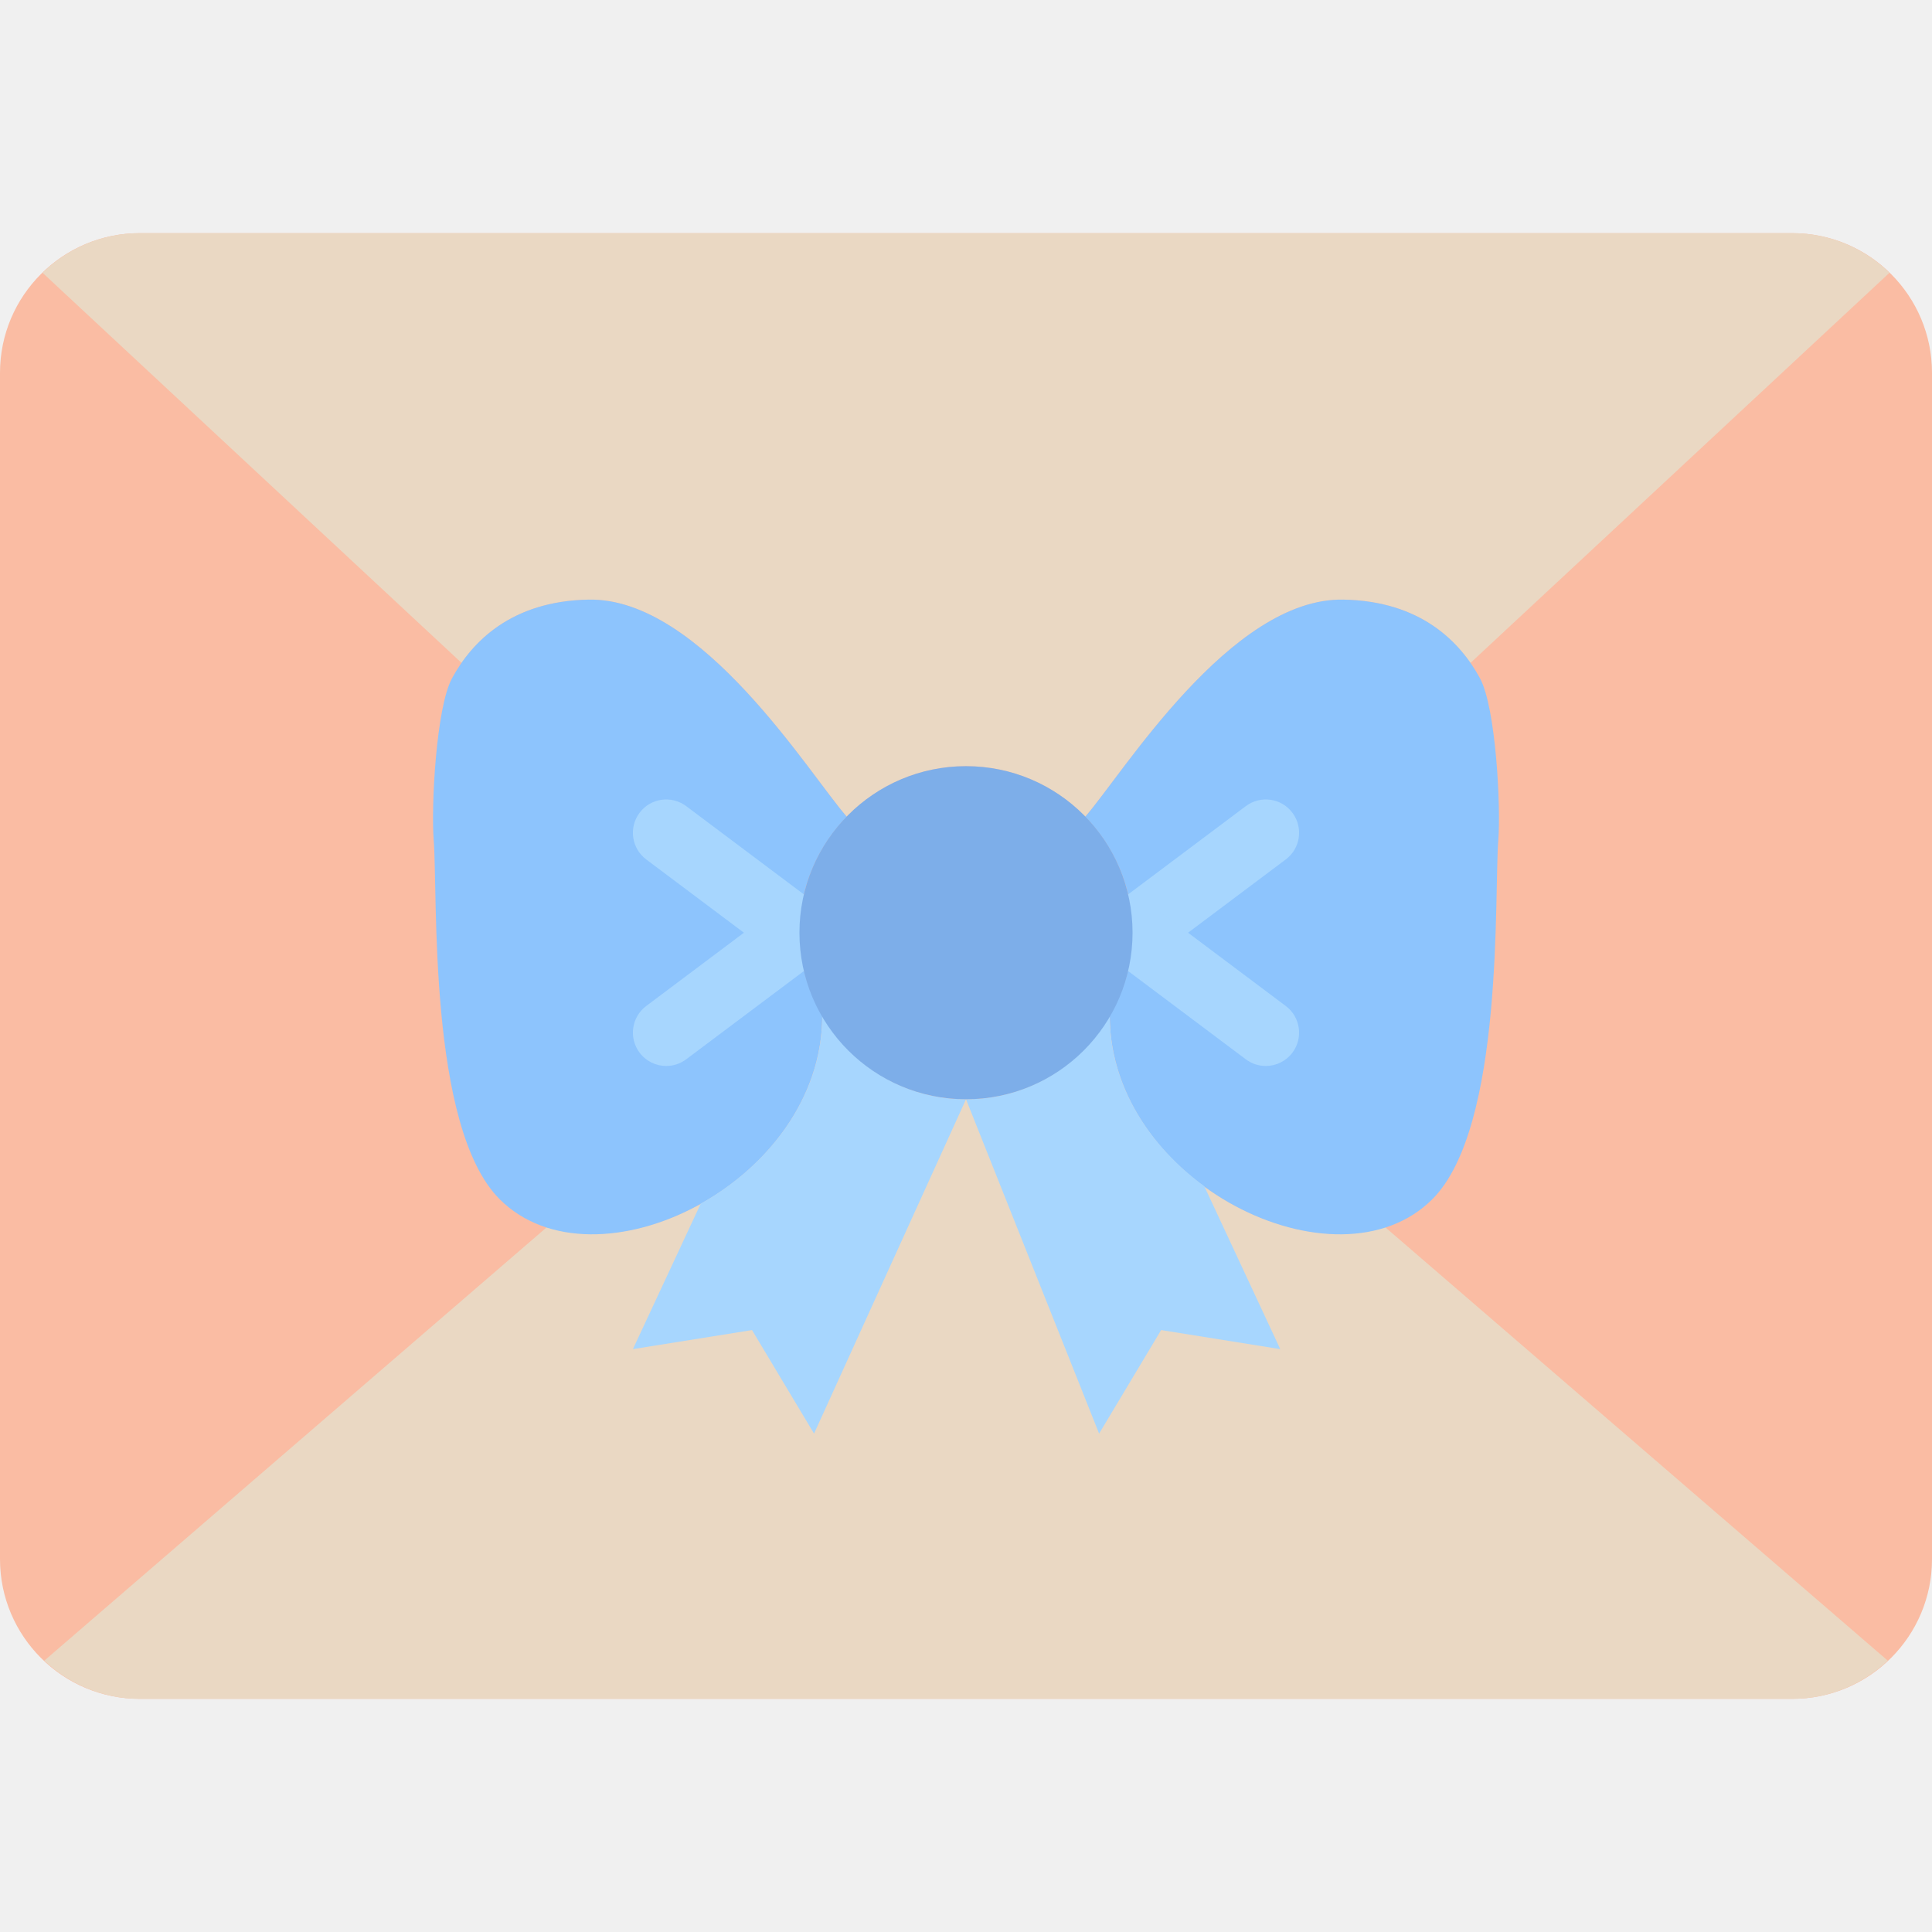
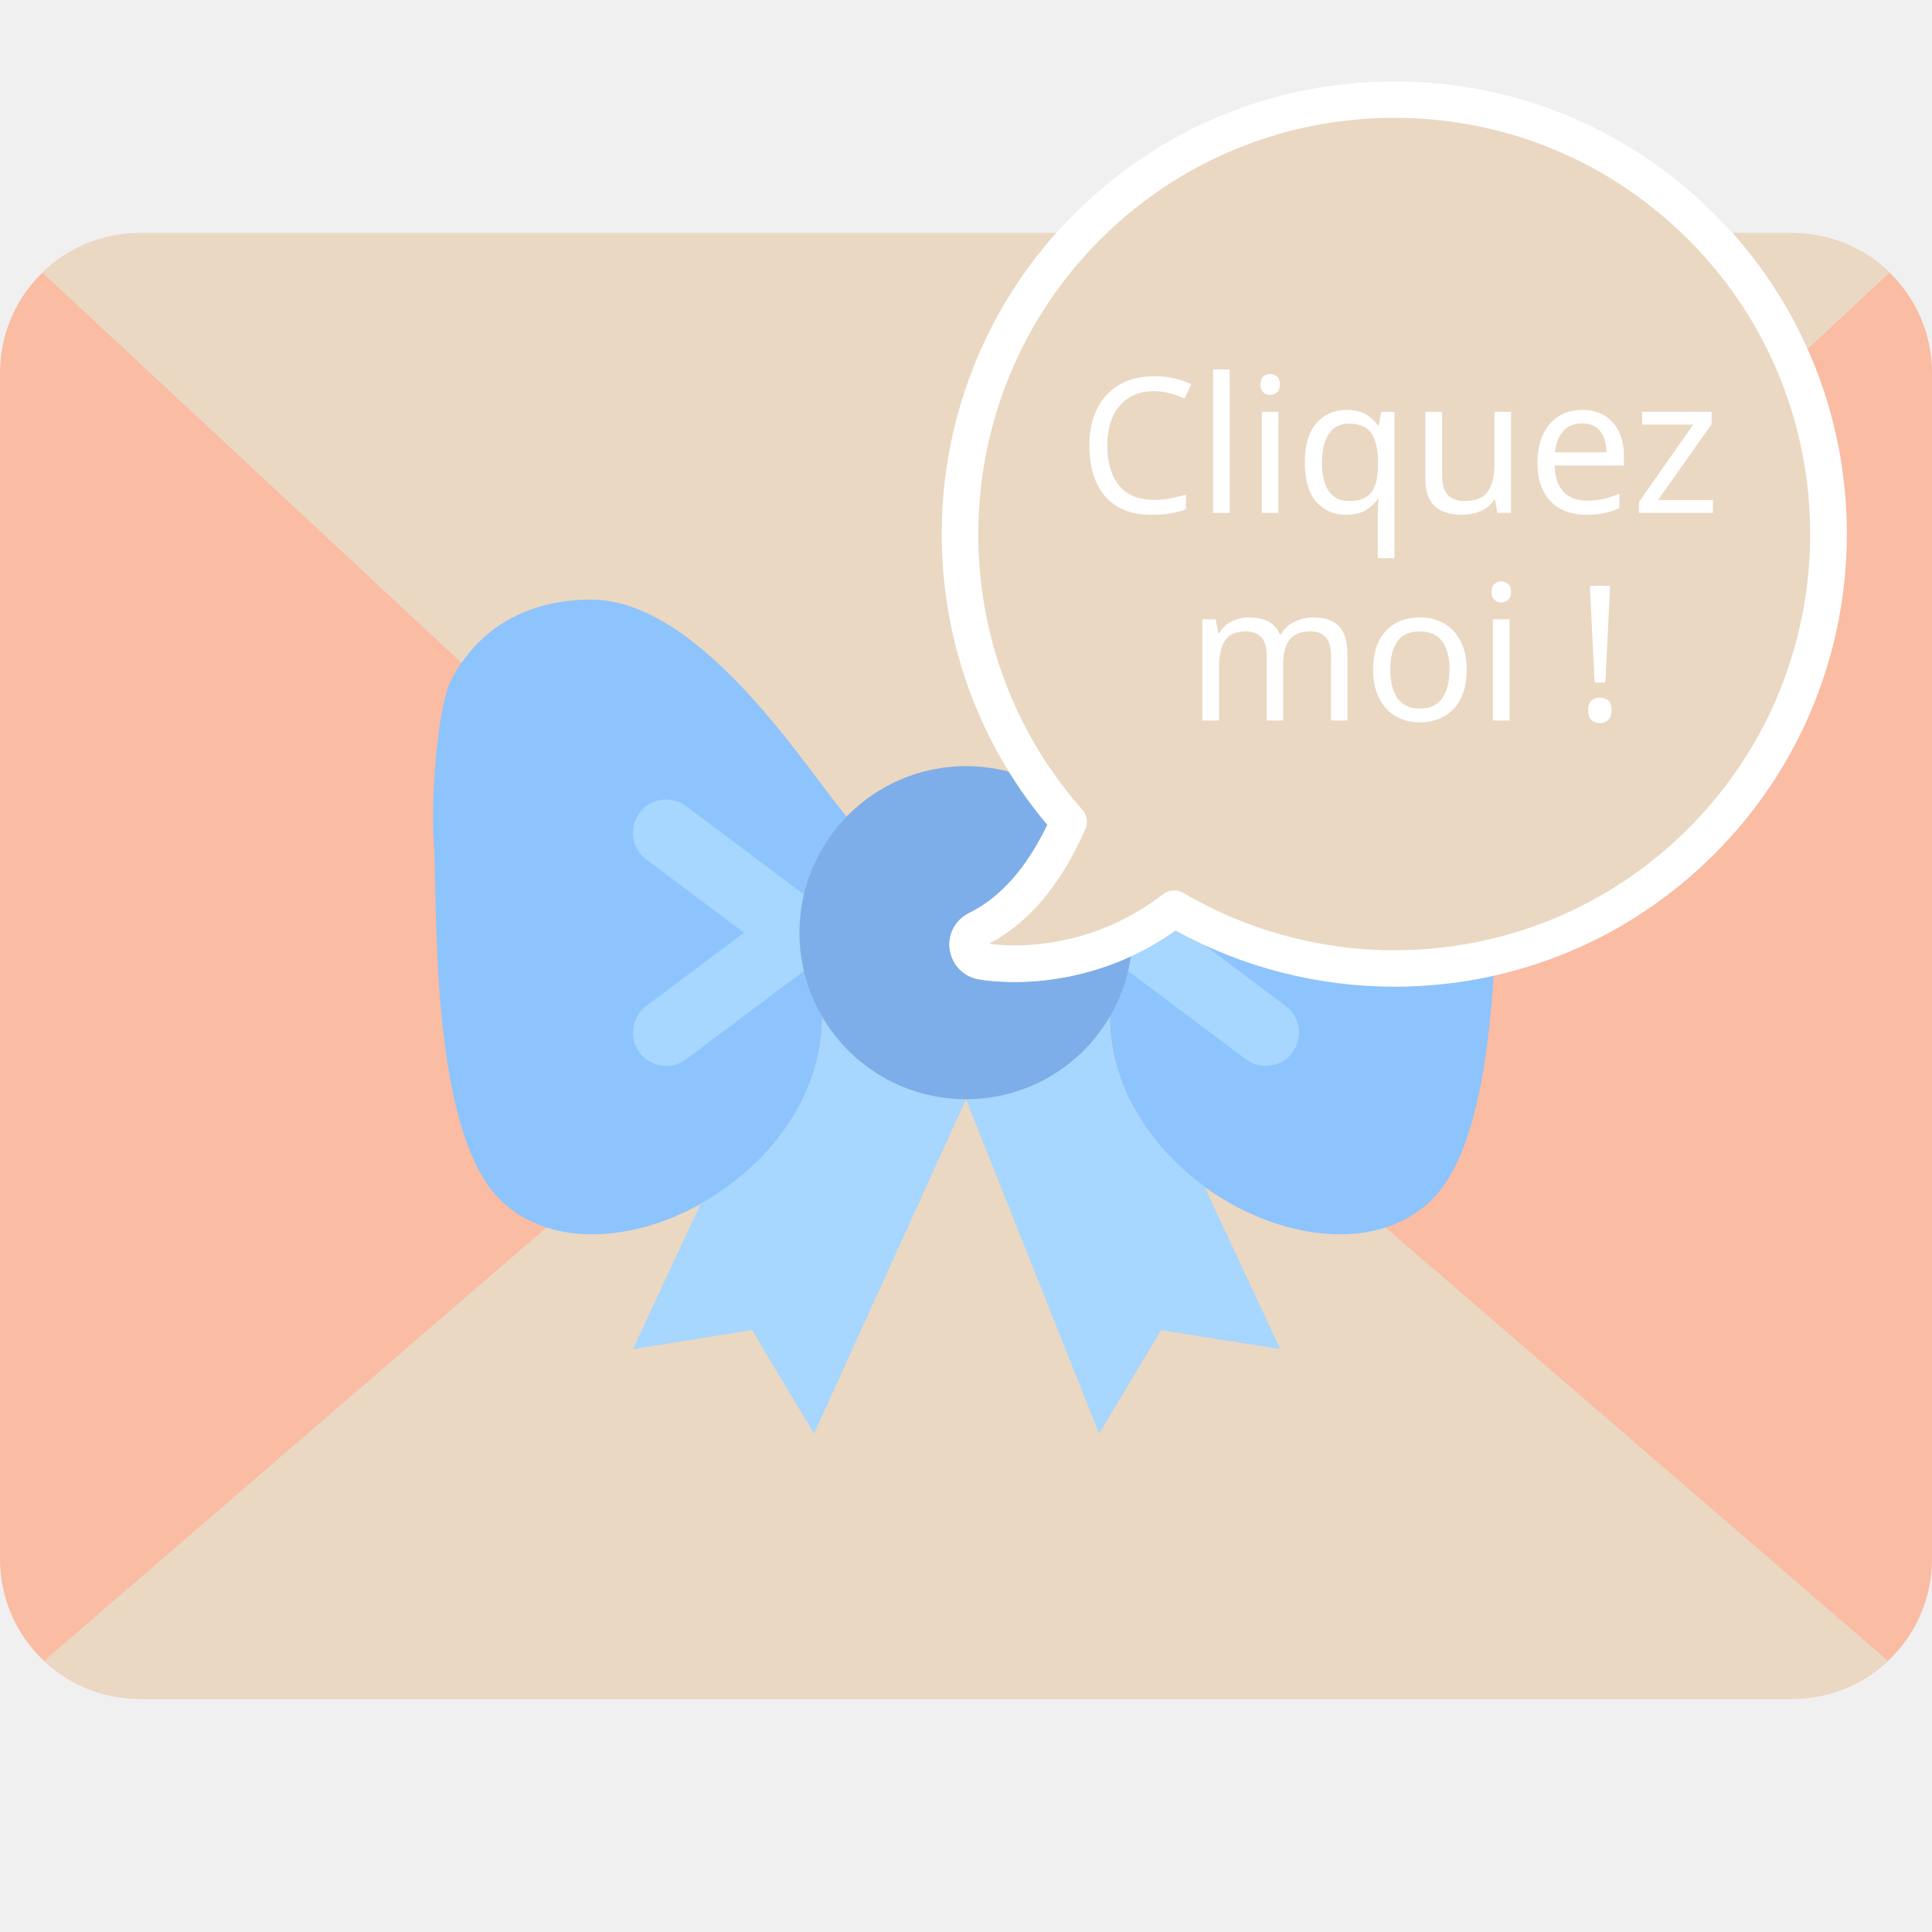
- <svg xmlns="http://www.w3.org/2000/svg" version="1.1" id="Layer_1" x="0px" y="0px" viewBox="0 0 512 512" style="enable-background:new 0 0 512 512;" xml:space="preserve" width="512px" height="512px" class="">
-   <g>
+ <svg xmlns="http://www.w3.org/2000/svg" version="1.1" x="0px" y="0px" width="512px" height="512px" viewBox="0 0 512 512" enable-background="new 0 0 512 512" xml:space="preserve">
+   <g id="Layer_1">
    <g>
-       <path style="fill:#FABCA3" d="M474.977,450.207H37.032C16.578,450.207,0,433.629,0,413.184V98.816   c0-20.445,16.578-37.023,37.032-37.023h437.945c20.454,0,37.023,16.578,37.023,37.023v314.368   C512,433.629,495.431,450.207,474.977,450.207" data-original="#D6CEC5" class="active-path" data-old_color="#2B4666" />
      <g>
-         <path style="fill:#EAD8C3" d="M367.08,325.209c-28.531,9.163-72.986-17.814-72.986-56.108l0,0    c-7.627,13.215-21.742,22.21-38.091,22.21c-16.358,0-30.464-8.995-38.091-22.21l0,0c0,38.294-44.447,65.262-72.986,56.108    L11.735,440.091c6.63,6.232,15.484,10.116,25.3,10.116H474.98c9.816,0,18.67-3.884,25.3-10.116L367.08,325.209z" data-original="#F7EEE4" class="" data-old_color="#C6EEF6" />
-         <path style="fill:#EAD8C3" d="M474.975,61.793H37.03c-10.028,0-19.085,4.025-25.759,10.496l111.051,103.389    c5.817-8.351,15.969-16.437,33.651-16.772c29.943-0.574,58.606,46.362,68.431,57.529c8.015-8.236,19.191-13.391,31.594-13.391    c12.412,0,23.578,5.155,31.594,13.391c9.834-11.167,38.497-58.103,68.44-57.529c17.682,0.335,27.833,8.43,33.651,16.781    L500.734,72.289C494.069,65.818,485.003,61.793,474.975,61.793" data-original="#F7EEE4" class="" data-old_color="#C6EEF6" />
+         <path fill="#FABCA3" d="M474.977,450.207H37.032C16.578,450.207,0,433.629,0,413.184V98.816     c0-20.445,16.578-37.023,37.032-37.023h437.944c20.454,0,37.023,16.578,37.023,37.023v314.368     C512,433.629,495.431,450.207,474.977,450.207" />
+         <g>
+           <path fill="#EAD8C3" d="M367.08,325.209c-28.531,9.163-72.986-17.814-72.986-56.107l0,0      c-7.627,13.215-21.742,22.209-38.091,22.209c-16.358,0-30.464-8.994-38.091-22.209l0,0c0,38.293-44.447,65.262-72.986,56.107      L11.735,440.091c6.63,6.232,15.484,10.116,25.3,10.116H474.98c9.815,0,18.67-3.884,25.3-10.116L367.08,325.209z" />
+           <path fill="#EAD8C3" d="M474.975,61.793H37.03c-10.028,0-19.085,4.025-25.759,10.496l111.051,103.389      c5.817-8.351,15.969-16.437,33.651-16.772c29.943-0.574,58.606,46.362,68.431,57.529c8.015-8.236,19.191-13.391,31.594-13.391      c12.412,0,23.578,5.155,31.594,13.391c9.834-11.167,38.497-58.103,68.44-57.529c17.682,0.335,27.833,8.43,33.65,16.781      L500.734,72.289C494.069,65.818,485.003,61.793,474.975,61.793" />
+         </g>
+         <path fill="#8DC4FD" d="M119.804,179.719c5.208-9.569,15.625-20.427,36.167-20.815c29.943-0.574,58.606,46.362,68.431,57.529     c-7.733,7.954-12.544,18.776-12.544,30.746c0,8.024,2.304,15.439,6.047,21.928c0,44.553-60.248,73.931-85.495,48.692     c-19.112-19.12-16.331-81.108-17.479-95.241C114.243,213.934,115.541,187.558,119.804,179.719" />
+         <g>
+           <path fill="#A7D6FE" d="M211.853,256.008c-1.836,0-3.699-0.574-5.288-1.766l-35.31-26.483      c-3.902-2.922-4.687-8.457-1.766-12.359c2.931-3.911,8.457-4.687,12.359-1.766l35.31,26.483      c3.902,2.922,4.687,8.457,1.766,12.359C217.185,254.79,214.537,256.008,211.853,256.008" />
+           <path fill="#A7D6FE" d="M176.561,282.491c-2.684,0-5.332-1.218-7.071-3.531c-2.922-3.901-2.136-9.437,1.766-12.358l35.31-26.483      c3.911-2.913,9.437-2.136,12.359,1.766c2.922,3.902,2.136,9.437-1.766,12.359l-35.31,26.483      C180.259,281.917,178.397,282.491,176.561,282.491" />
+         </g>
+         <path fill="#8DC4FD" d="M392.196,179.719c-5.208-9.569-15.625-20.427-36.167-20.815c-29.943-0.574-58.606,46.362-68.432,57.529     c7.733,7.954,12.545,18.776,12.545,30.746c0,8.024-2.305,15.439-6.047,21.928c0,44.553,60.247,73.931,85.494,48.692     c19.112-19.12,16.331-81.108,17.479-95.241C397.758,213.934,396.46,187.558,392.196,179.719" />
+         <g>
+           <path fill="#A7D6FE" d="M300.146,256.008c-2.684,0-5.332-1.218-7.07-3.531c-2.922-3.902-2.137-9.437,1.766-12.359l35.311-26.483      c3.91-2.922,9.437-2.145,12.358,1.766c2.922,3.902,2.136,9.437-1.766,12.359l-35.31,26.483      C303.846,255.435,301.982,256.008,300.146,256.008" />
+           <path fill="#A7D6FE" d="M335.439,282.491c-1.837,0-3.699-0.574-5.288-1.767l-35.311-26.482      c-3.901-2.922-4.687-8.457-1.766-12.359c2.931-3.902,8.457-4.679,12.358-1.766l35.311,26.482      c3.902,2.922,4.687,8.457,1.766,12.359C340.771,281.273,338.123,282.491,335.439,282.491" />
+           <path fill="#A7D6FE" d="M294.093,269.105L294.093,269.105c-7.627,13.215-21.741,22.209-38.091,22.209      c-16.358,0-30.464-8.994-38.091-22.209l0,0c0,21.821-14.486,39.953-32.203,49.857l-17.982,38.568l31.567-5.049l16.437,27.436      l40.271-88.602l35.274,88.602l16.438-27.436l31.567,5.049l-20.127-43.176C304.861,303.921,294.093,287.898,294.093,269.105" />
+         </g>
+         <path fill="#7DAEE9" d="M300.139,247.177c0,24.373-19.766,44.138-44.139,44.138s-44.138-19.765-44.138-44.138     c0-24.373,19.765-44.138,44.138-44.138S300.139,222.804,300.139,247.177" />
      </g>
-       <path style="fill:#8DC4FD" d="M119.804,179.719c5.208-9.569,15.625-20.427,36.167-20.815   c29.943-0.574,58.606,46.362,68.431,57.529c-7.733,7.954-12.544,18.776-12.544,30.746c0,8.024,2.304,15.439,6.047,21.928   c0,44.553-60.248,73.931-85.495,48.693c-19.112-19.121-16.331-81.108-17.479-95.241   C114.243,213.934,115.541,187.558,119.804,179.719" data-original="#BE3A2B" class="" data-old_color="#88B5D6" />
+     </g>
+   </g>
+   <g id="Calque_3">
+ </g>
+   <g id="Calque_2">
+     <g>
      <g>
-         <path style="fill:#A7D6FE" d="M211.853,256.008c-1.836,0-3.699-0.574-5.288-1.766l-35.31-26.483    c-3.902-2.922-4.687-8.457-1.766-12.359c2.931-3.911,8.457-4.687,12.359-1.766l35.31,26.483c3.902,2.922,4.687,8.457,1.766,12.359    C217.185,254.79,214.537,256.008,211.853,256.008" data-original="#922C25" class="" data-old_color="#1A2739" />
-         <path style="fill:#A7D6FE" d="M176.561,282.491c-2.684,0-5.332-1.218-7.071-3.531c-2.922-3.902-2.136-9.437,1.766-12.359    l35.31-26.483c3.911-2.913,9.437-2.136,12.359,1.766s2.136,9.437-1.766,12.359l-35.31,26.483    C180.259,281.917,178.397,282.491,176.561,282.491" data-original="#922C25" class="" data-old_color="#1A2739" />
+         <g>
+           <g>
+             <path fill="#EAD8C3" d="M256.799,241.98c-3.672,1.812-5.728,5.729-5.092,9.742c0.637,4.063,3.721,7.196,7.784,7.833       c2.986,0.49,6.218,0.687,9.496,0.687c8.911,0,25.898-1.812,42.543-13.659c17.673,9.742,37.646,14.881,57.962,14.881       c32.066,0,62.174-12.483,84.84-35.149c46.801-46.801,46.801-122.876,0-169.678c-22.666-22.617-52.773-35.101-84.84-35.101       c-32.065,0-62.173,12.484-84.838,35.15c-44.011,44.01-46.899,114.555-7.099,161.894       C272.072,230.035,265.072,237.917,256.799,241.98z" />
+           </g>
+         </g>
      </g>
-       <path style="fill:#8DC4FD" d="M392.196,179.719c-5.208-9.569-15.625-20.427-36.167-20.815   c-29.943-0.574-58.606,46.362-68.431,57.529c7.733,7.954,12.544,18.776,12.544,30.746c0,8.024-2.304,15.439-6.047,21.928   c0,44.553,60.248,73.931,85.495,48.693c19.112-19.121,16.331-81.108,17.479-95.241C397.758,213.934,396.46,187.558,392.196,179.719   " data-original="#BE3A2B" class="" data-old_color="#88B5D6" />
      <g>
-         <path style="fill:#A7D6FE" d="M300.147,256.008c-2.684,0-5.332-1.218-7.071-3.531c-2.922-3.902-2.136-9.437,1.766-12.359    l35.31-26.483c3.911-2.922,9.437-2.145,12.359,1.766c2.922,3.902,2.136,9.437-1.766,12.359l-35.31,26.483    C303.845,255.435,301.983,256.008,300.147,256.008" data-original="#922C25" class="" data-old_color="#1A2739" />
-         <path style="fill:#A7D6FE" d="M335.439,282.491c-1.836,0-3.699-0.574-5.288-1.766l-35.31-26.483    c-3.902-2.922-4.687-8.457-1.766-12.359c2.931-3.902,8.457-4.679,12.359-1.766l35.31,26.483c3.902,2.922,4.687,8.457,1.766,12.359    C340.771,281.273,338.123,282.491,335.439,282.491" data-original="#922C25" class="" data-old_color="#1A2739" />
-         <path style="fill:#A7D6FE" d="M294.093,269.105L294.093,269.105c-7.627,13.215-21.742,22.21-38.091,22.21    c-16.358,0-30.464-8.995-38.091-22.21l0,0c0,21.822-14.486,39.954-32.203,49.858l-17.982,38.568l31.567-5.049l16.437,27.436    l40.271-88.602l35.275,88.602l16.437-27.436l31.567,5.049l-20.127-43.176C304.862,303.921,294.093,287.899,294.093,269.105" data-original="#922C25" class="" data-old_color="#1A2739" />
+         <g>
+           <g>
+             <path fill="#FFFFFF" d="M256.799,241.98c-3.672,1.812-5.728,5.729-5.092,9.742c0.637,4.063,3.721,7.196,7.784,7.833       c2.986,0.49,6.218,0.687,9.496,0.687c8.911,0,25.898-1.812,42.543-13.659c17.673,9.742,37.646,14.881,57.962,14.881       c32.066,0,62.174-12.483,84.84-35.149c46.801-46.801,46.801-122.876,0-169.678c-22.666-22.617-52.773-35.101-84.84-35.101       c-32.065,0-62.173,12.484-84.838,35.15c-44.011,44.01-46.899,114.555-7.099,161.894       C272.072,230.035,265.072,237.917,256.799,241.98z M291.507,63.539c20.807-20.806,48.516-32.31,77.985-32.31       c29.472,0,57.131,11.456,77.986,32.31c42.982,42.983,42.982,112.939,0,155.971c-20.807,20.806-48.515,32.31-77.986,32.31       c-19.68,0-38.968-5.239-55.856-15.176c-0.783-0.439-1.616-0.685-2.449-0.685c-1.076,0-2.104,0.342-2.985,1.027       c-15.226,11.798-31.136,13.561-39.263,13.561c-2.349,0-4.65-0.147-6.853-0.44c10.574-5.531,19.141-15.763,25.555-30.401       c0.733-1.712,0.439-3.72-0.833-5.141C248.33,171.044,250.385,104.711,291.507,63.539z" />
+           </g>
+           <text transform="matrix(1 0 0 1 285.6377 135.9229)">
+             <tspan x="0" y="0" fill="#FFFFFF" font-family="'Lato-Bold'" font-size="50">Cliquez</tspan>
+             <tspan x="28.75" y="55" fill="#FFFFFF" font-family="'Lato-Bold'" font-size="50">moi !</tspan>
+           </text>
+         </g>
      </g>
-       <path style="fill:#7DAEE9" d="M300.138,247.177c0,24.373-19.765,44.138-44.138,44.138s-44.138-19.765-44.138-44.138   s19.765-44.138,44.138-44.138S300.138,222.804,300.138,247.177" data-original="#F97B76" class="" data-old_color="#B8DBF2" />
    </g>
  </g>
</svg>
